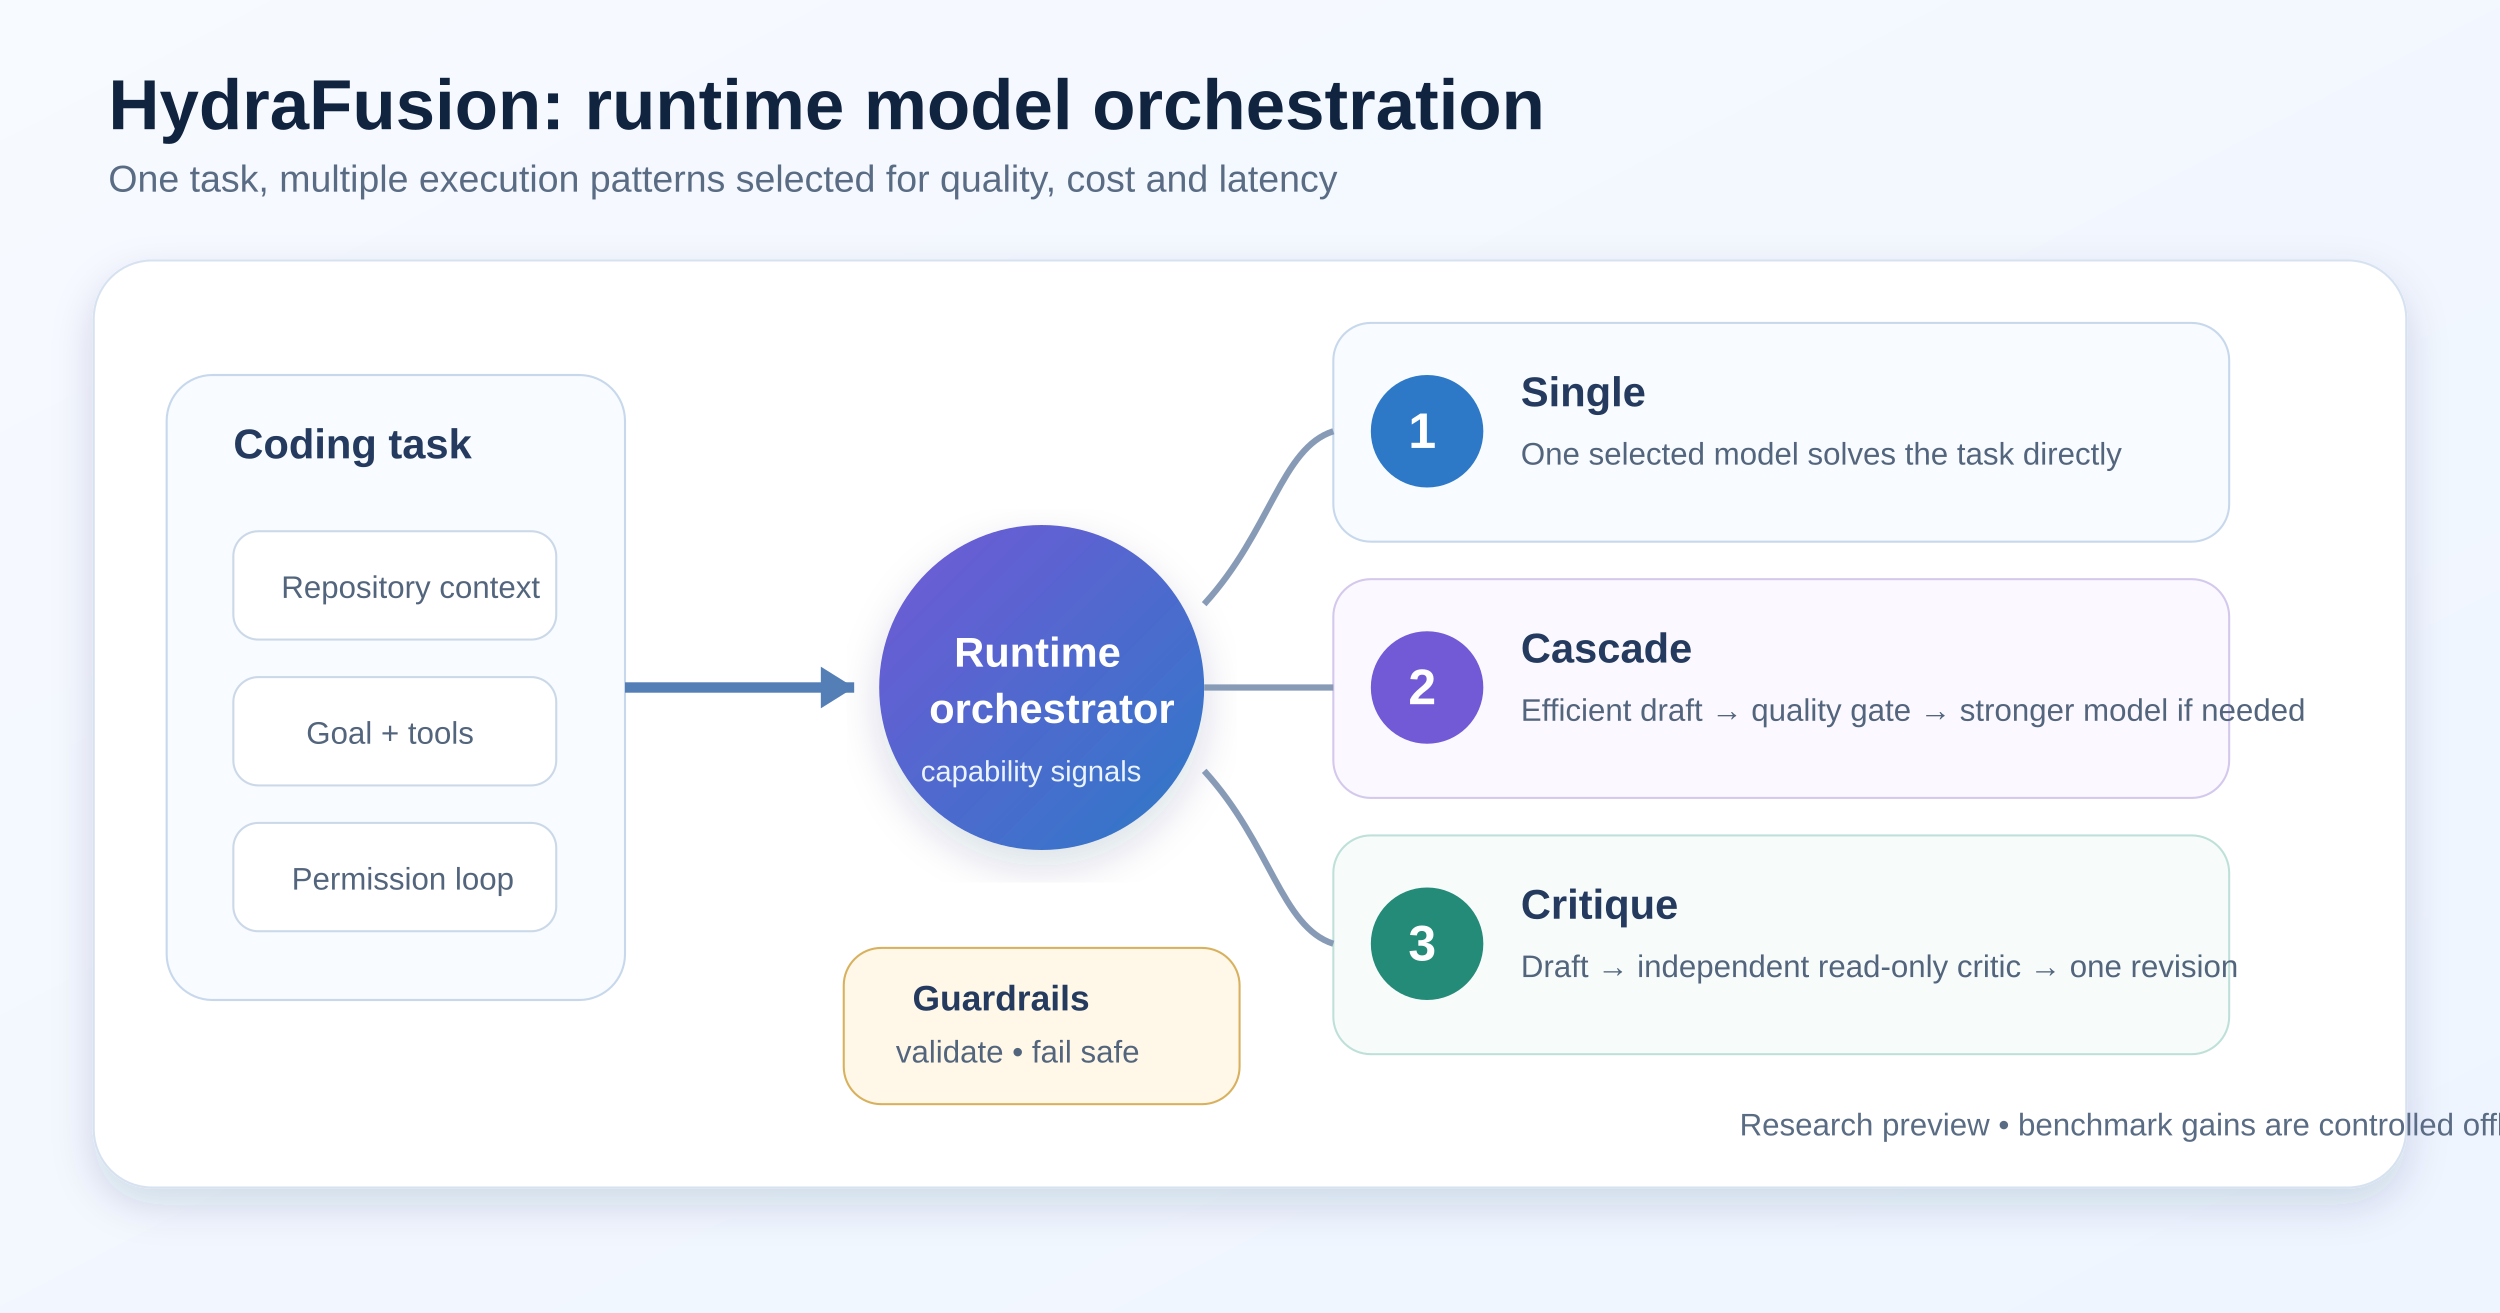
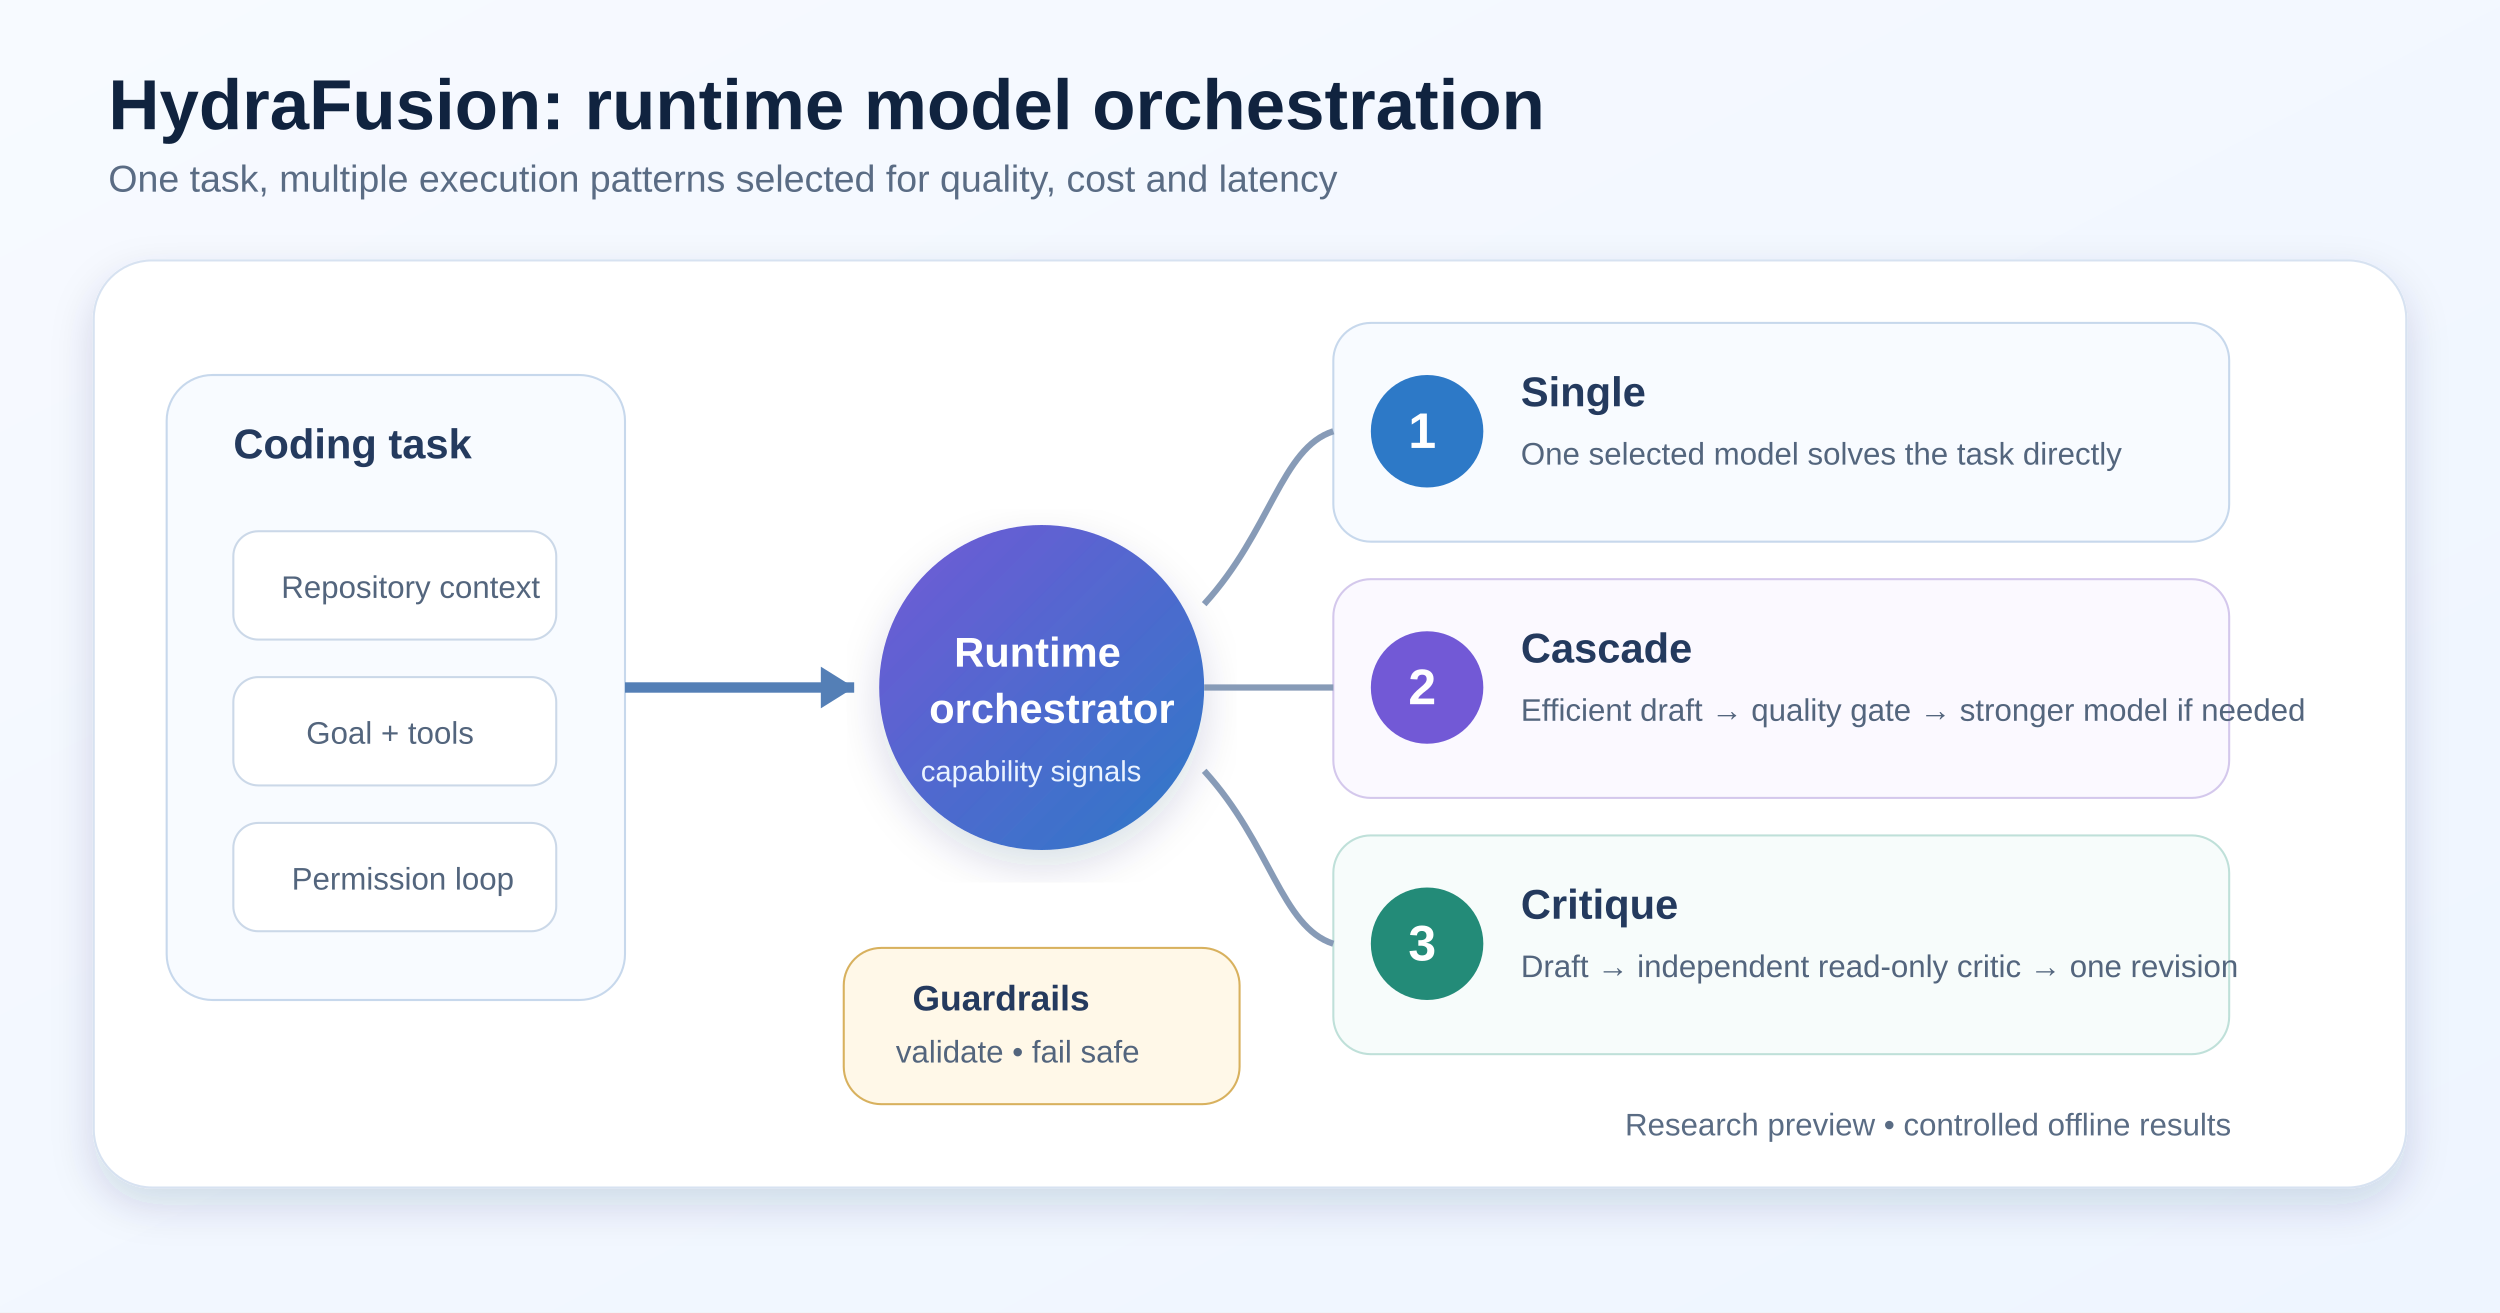
<svg xmlns="http://www.w3.org/2000/svg" width="1200" height="630" viewBox="0 0 1200 630">
  <defs>
    <linearGradient id="bg" x1="0" y1="0" x2="1" y2="1">
      <stop stop-color="#f7faff" />
      <stop offset="1" stop-color="#eef5ff" />
    </linearGradient>
    <linearGradient id="r" x1="0" y1="0" x2="1" y2="1">
      <stop stop-color="#7259d6" />
      <stop offset="1" stop-color="#2d79c7" />
    </linearGradient>
    <filter id="s">
      <feDropShadow dx="0" dy="8" stdDeviation="10" flood-color="#17345d" flood-opacity=".15" />
    </filter>
    <style>text{font-family:Arial,Helvetica,sans-serif}.h{font-weight:700;fill:#10233f}.m{fill:#5a6c84}.l{font-weight:700;fill:#243a5e}.t{font-size:15px;fill:#53657d}</style>
  </defs>
  <rect width="1200" height="630" fill="url(#bg)" />
  <text x="52" y="62" font-size="34" class="h">HydraFusion: runtime model orchestration</text>
  <text x="52" y="92" font-size="18" class="m">One task, multiple execution patterns selected for quality, cost and latency</text>
  <rect x="45" y="125" width="1110" height="445" rx="28" fill="#fff" stroke="#d7e2f1" filter="url(#s)" />
  <rect x="80" y="180" width="220" height="300" rx="22" fill="#f8fbff" stroke="#c7d8ec" />
  <text x="112" y="220" font-size="20" class="l">Coding task</text>
  <rect x="112" y="255" width="155" height="52" rx="12" fill="#fff" stroke="#cbd8e8" />
  <text x="135" y="287" font-size="15" class="t">Repository context</text>
  <rect x="112" y="325" width="155" height="52" rx="12" fill="#fff" stroke="#cbd8e8" />
  <text x="147" y="357" font-size="15" class="t">Goal + tools</text>
  <rect x="112" y="395" width="155" height="52" rx="12" fill="#fff" stroke="#cbd8e8" />
  <text x="140" y="427" font-size="15" class="t">Permission loop</text>
  <path d="M300 330H410" stroke="#547fb6" stroke-width="5" />
  <polygon points="410,330 394,320 394,340" fill="#547fb6" />
  <circle cx="500" cy="330" r="78" fill="url(#r)" filter="url(#s)" />
  <text x="458" y="320" font-size="20" fill="#fff" font-weight="700">Runtime</text>
  <text x="446" y="347" font-size="20" fill="#fff" font-weight="700">orchestrator</text>
  <text x="442" y="375" font-size="14" fill="#eaf3ff">capability signals</text>
  <g>
    <rect x="640" y="155" width="430" height="105" rx="18" fill="#f8fbff" stroke="#c7d8ec" />
    <circle cx="685" cy="207" r="27" fill="#2d79c7" />
    <text x="676" y="215" font-size="24" fill="#fff" font-weight="700">1</text>
    <text x="730" y="195" font-size="20" class="l">Single</text>
    <text x="730" y="223" font-size="15" class="t">One selected model solves the task directly</text>
    <rect x="640" y="278" width="430" height="105" rx="18" fill="#fbf9ff" stroke="#d4c8ec" />
    <circle cx="685" cy="330" r="27" fill="#7259d6" />
    <text x="676" y="338" font-size="24" fill="#fff" font-weight="700">2</text>
    <text x="730" y="318" font-size="20" class="l">Cascade</text>
    <text x="730" y="346" font-size="15" class="t">Efficient draft → quality gate → stronger model if needed</text>
    <rect x="640" y="401" width="430" height="105" rx="18" fill="#f7fcfb" stroke="#bfe0d9" />
    <circle cx="685" cy="453" r="27" fill="#238b78" />
    <text x="676" y="461" font-size="24" fill="#fff" font-weight="700">3</text>
    <text x="730" y="441" font-size="20" class="l">Critique</text>
    <text x="730" y="469" font-size="15" class="t">Draft → independent read-only critic → one revision</text>
  </g>
  <g stroke="#879bb7" stroke-width="3" fill="none">
    <path d="M578 290C610 255 615 215 640 207" />
    <path d="M578 330H640" />
    <path d="M578 370C610 405 615 445 640 453" />
  </g>
  <rect x="405" y="455" width="190" height="75" rx="18" fill="#fff8e8" stroke="#d8b15e" />
  <text x="438" y="485" font-size="17" class="l">Guardrails</text>
  <text x="430" y="510" font-size="14" class="t">validate • fail safe</text>
-   <text x="835" y="545" font-size="15" class="m">Research preview • benchmark gains are controlled offline results</text>
+   <text x="780" y="545" font-size="15" class="m">Research preview • controlled offline results</text>
</svg>
